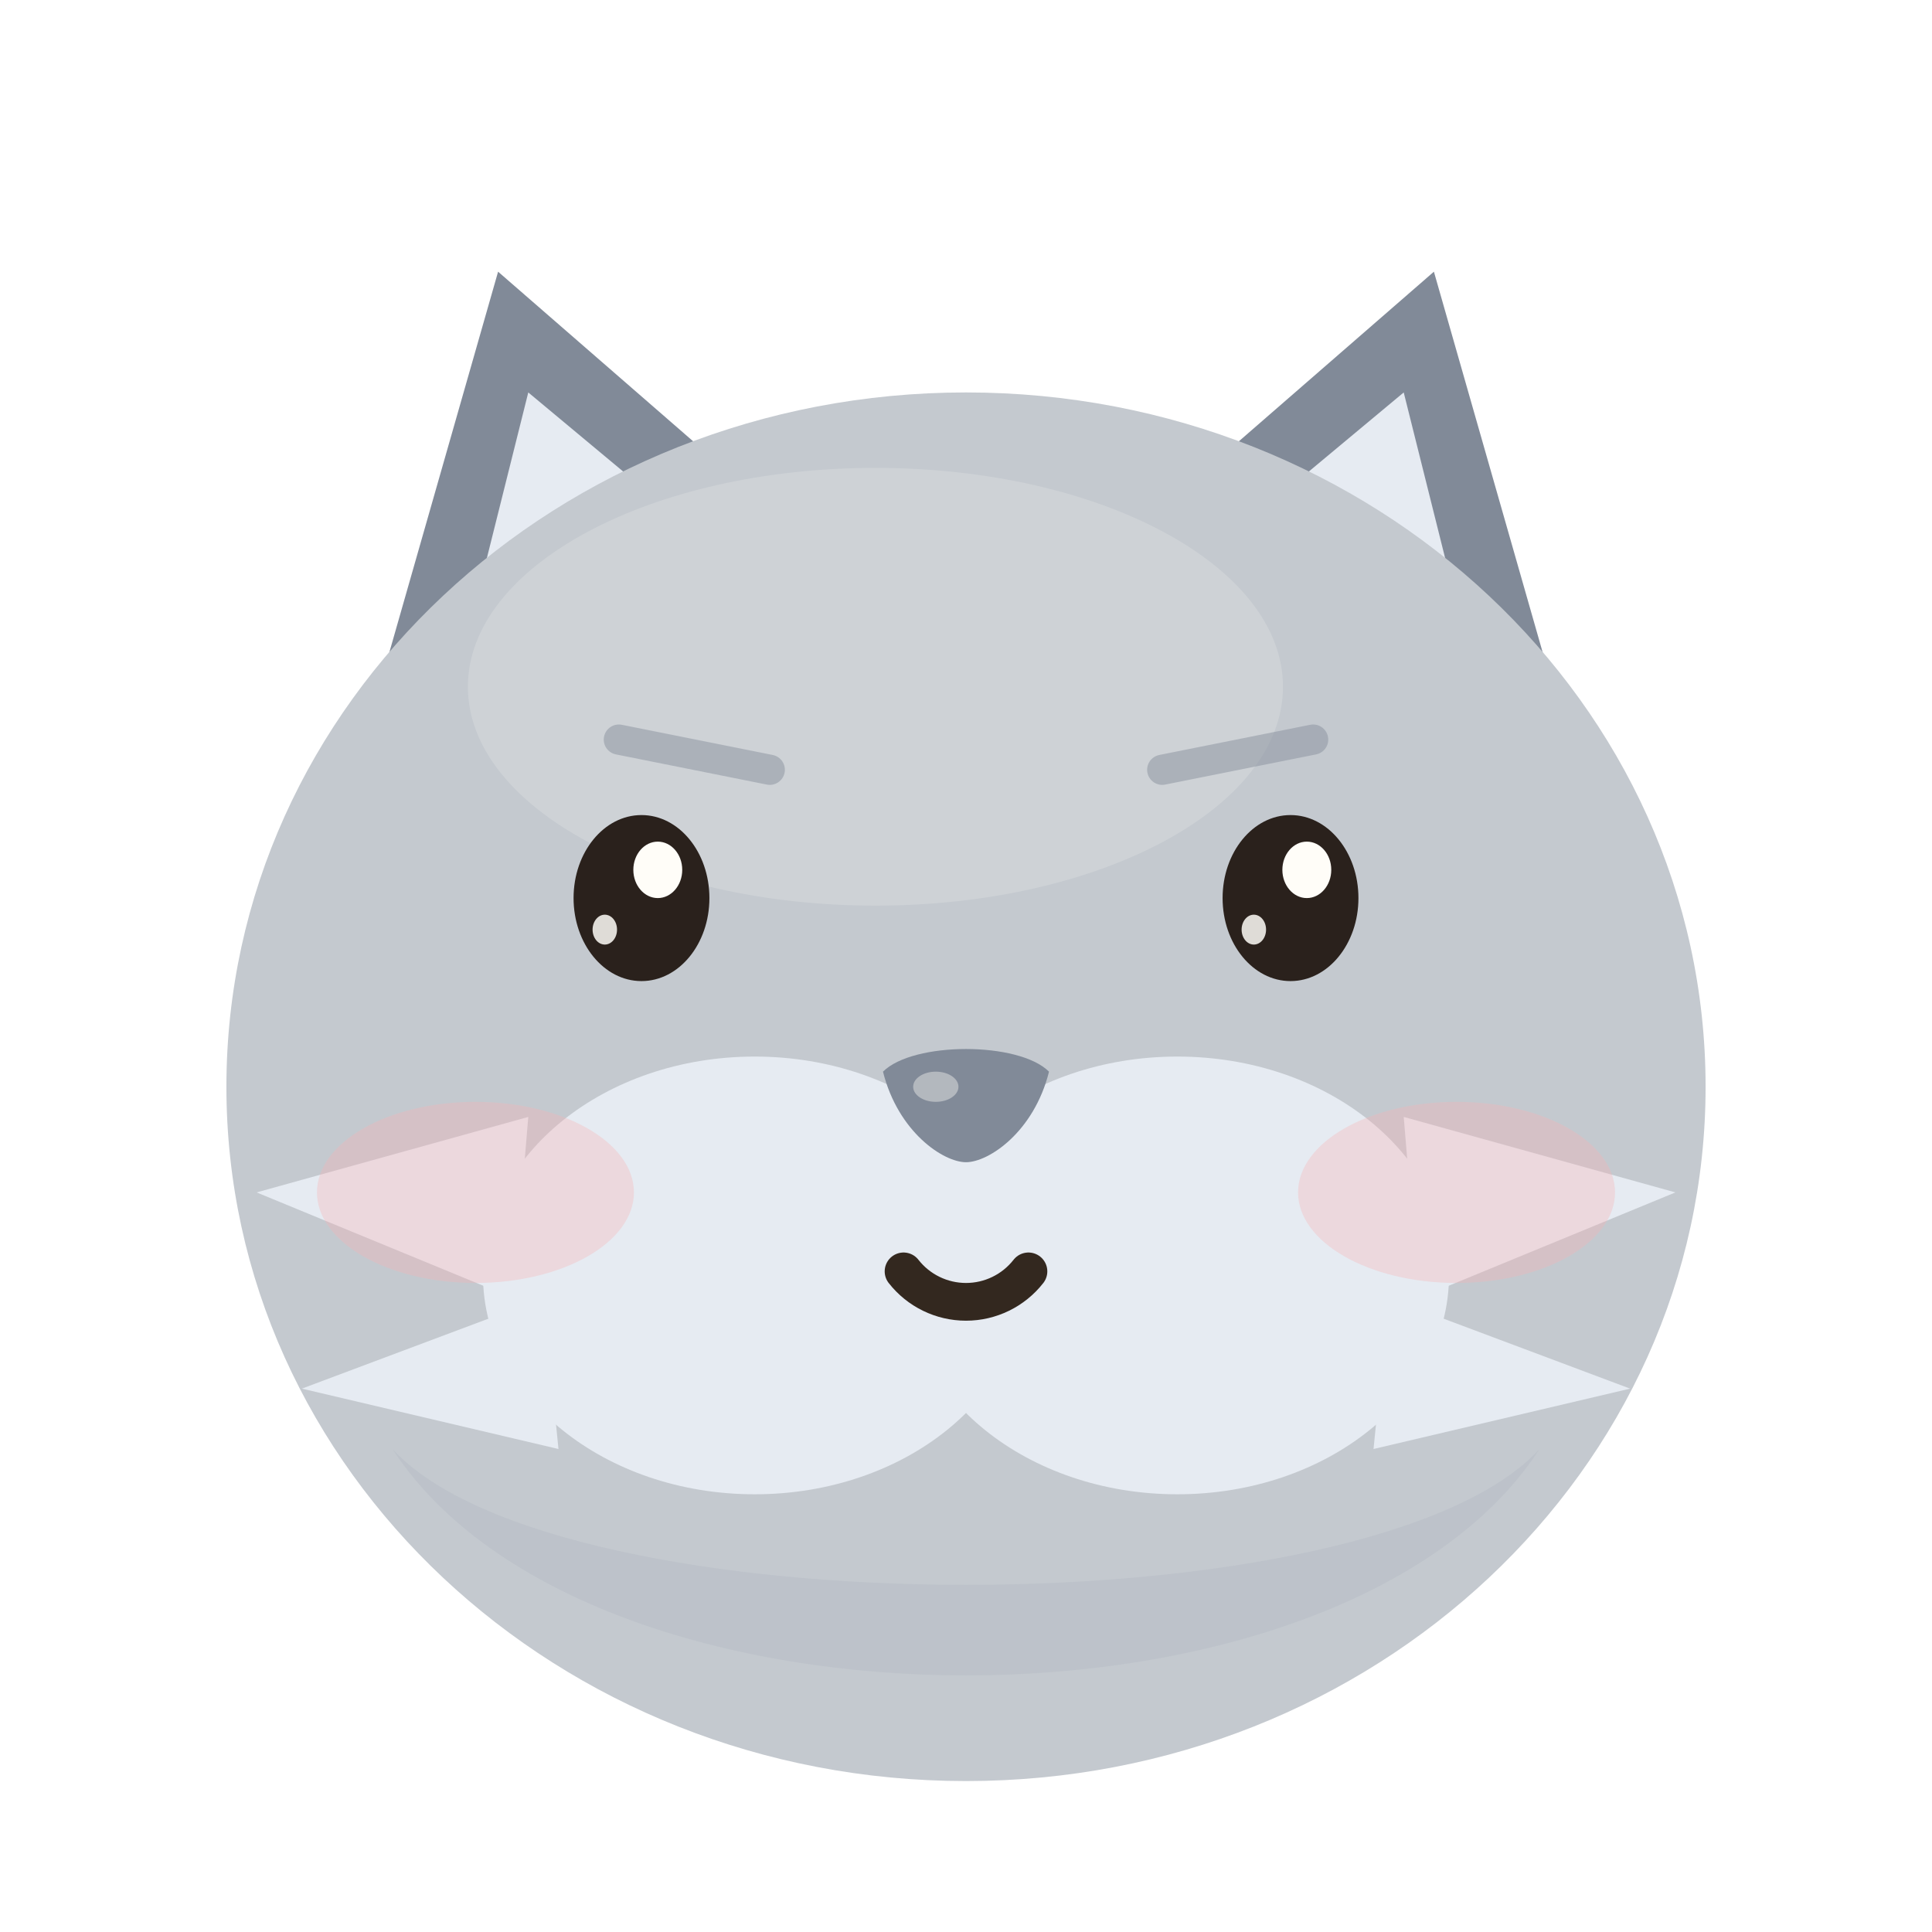
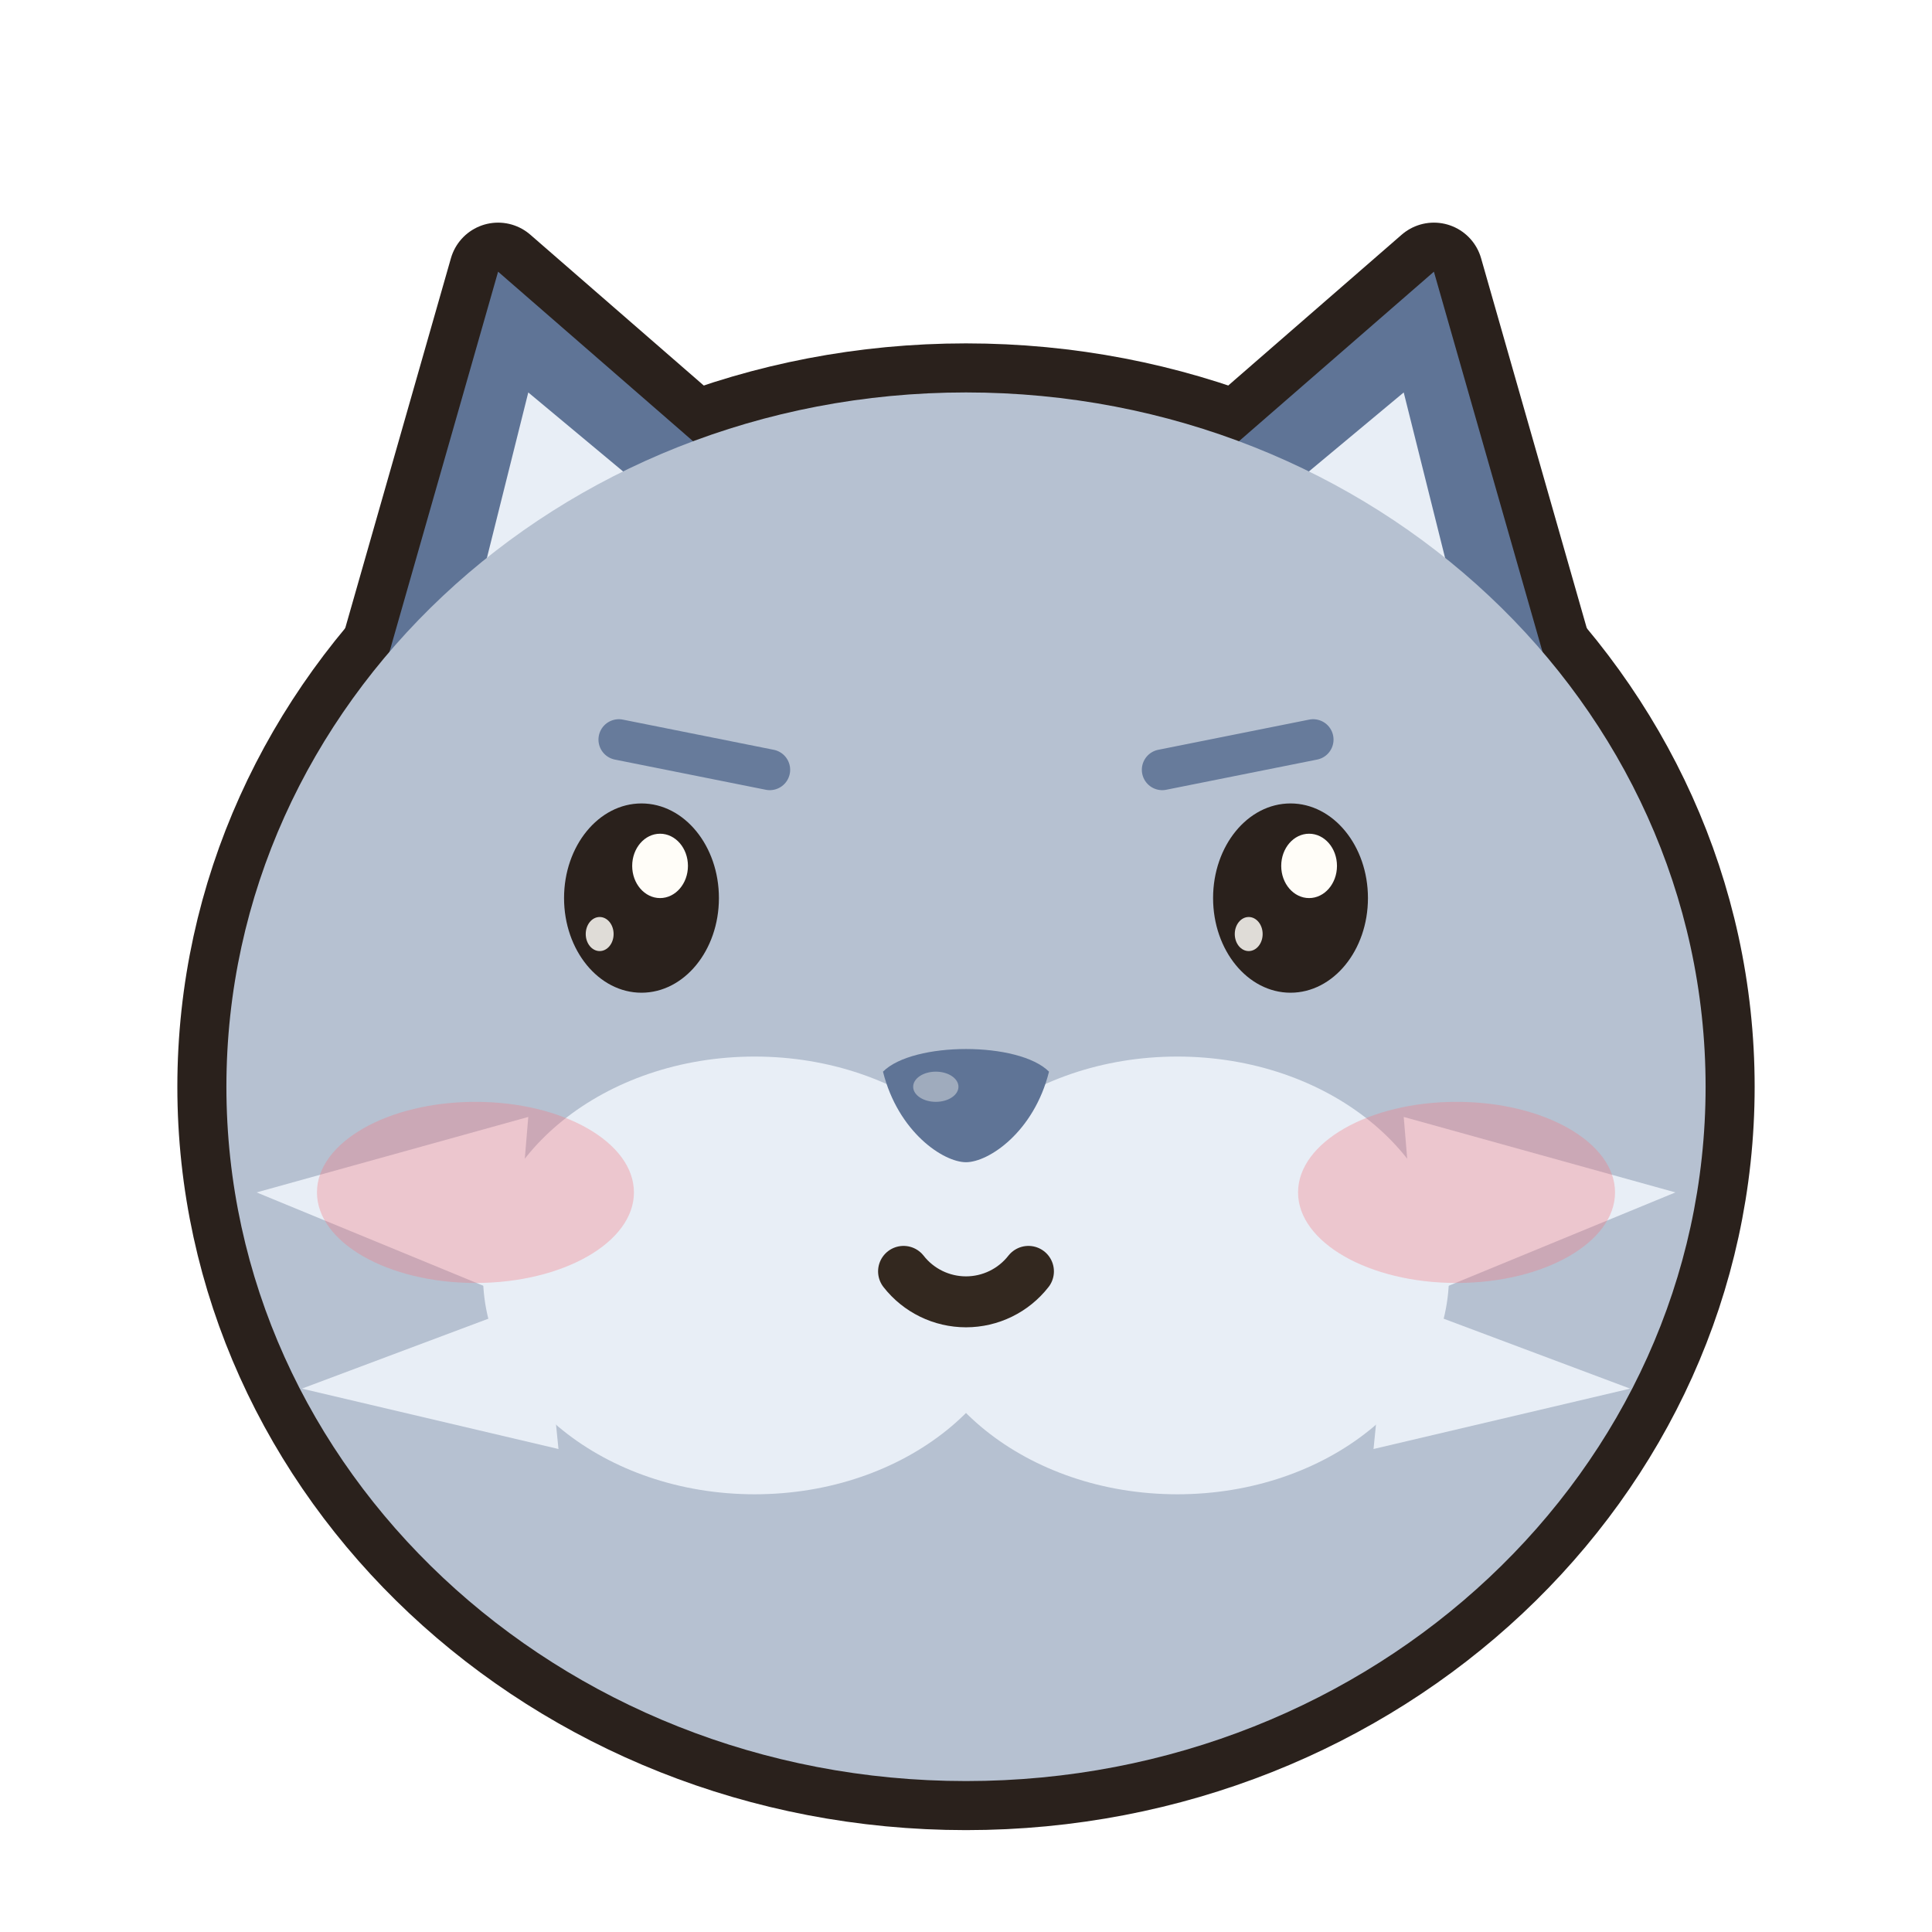
<svg xmlns="http://www.w3.org/2000/svg" viewBox="0 0 256 256" width="256" height="256" role="img" aria-hidden="true">
-   <polygon points="50,92 66,36 112,76" fill="#818a98" />
-   <polygon points="144,76 190,36 206,92" fill="#818a98" />
-   <polygon points="64,76 70,52 94,72" fill="#e6ebf2" />
-   <polygon points="162,72 186,52 192,76" fill="#e6ebf2" />
-   <ellipse cx="128" cy="144" rx="98" ry="92" fill="#c4c9cf" />
-   <polygon points="70,148 34,158 68,172" fill="#e6ebf2" />
-   <polygon points="72,172 40,184 74,192" fill="#e6ebf2" />
-   <polygon points="186,148 222,158 188,172" fill="#e6ebf2" />
-   <polygon points="184,172 216,184 182,192" fill="#e6ebf2" />
-   <ellipse cx="100" cy="169" rx="36" ry="29" fill="#e6ebf2" />
-   <ellipse cx="156" cy="169" rx="36" ry="29" fill="#e6ebf2" />
-   <ellipse cx="116" cy="91" rx="54" ry="29" fill="#fffdf8" fill-opacity="0.170" />
-   <path d="M52 192 C78 232 178 232 204 192 C182 216 74 216 52 192 Z" fill="#818a98" fill-opacity="0.100" />
-   <ellipse cx="63" cy="158" rx="21" ry="12" fill="#f9b3b6" fill-opacity="0.340" />
-   <ellipse cx="193" cy="158" rx="21" ry="12" fill="#f9b3b6" fill-opacity="0.340" />
-   <ellipse cx="85" cy="119" rx="9" ry="11" fill="#2a211c" />
-   <ellipse cx="171" cy="119" rx="9" ry="11" fill="#2a211c" />
-   <ellipse cx="87.16" cy="115.26" rx="3.24" ry="3.74" fill="#fffdf8" />
-   <ellipse cx="80.14" cy="123.18" rx="1.62" ry="1.98" fill="#fffdf8" fill-opacity="0.850" />
-   <ellipse cx="173.16" cy="115.26" rx="3.24" ry="3.74" fill="#fffdf8" />
-   <ellipse cx="166.14" cy="123.18" rx="1.62" ry="1.98" fill="#fffdf8" fill-opacity="0.850" />
-   <polyline points="82,98 102,102" fill="none" stroke="#818a98" stroke-opacity="0.450" stroke-width="4" stroke-linecap="round" stroke-linejoin="round" />
-   <polyline points="174,98 154,102" fill="none" stroke="#818a98" stroke-opacity="0.450" stroke-width="4" stroke-linecap="round" stroke-linejoin="round" />
-   <path d="M117 142 C121 138 135 138 139 142 C137 150 131 154 128 154 C125 154 119 150 117 142 Z" fill="#818a98" />
+   <polygon points="50,92 66,36 112,76" fill="#2a211c" stroke="#2a211c" stroke-width="13" stroke-linejoin="round" />
+   <polygon points="144,76 190,36 206,92" fill="#2a211c" stroke="#2a211c" stroke-width="13" stroke-linejoin="round" />
+   <ellipse cx="128" cy="144" rx="98" ry="92" fill="#2a211c" stroke="#2a211c" stroke-width="13" stroke-linejoin="round" />
+   <polygon points="70,148 34,158 68,172" fill="#2a211c" stroke="#2a211c" stroke-width="13" stroke-linejoin="round" />
+   <polygon points="72,172 40,184 74,192" fill="#2a211c" stroke="#2a211c" stroke-width="13" stroke-linejoin="round" />
+   <polygon points="186,148 222,158 188,172" fill="#2a211c" stroke="#2a211c" stroke-width="13" stroke-linejoin="round" />
+   <polygon points="184,172 216,184 182,192" fill="#2a211c" stroke="#2a211c" stroke-width="13" stroke-linejoin="round" />
+   <polygon points="50,92 66,36 112,76" fill="#5f7496" />
+   <polygon points="144,76 190,36 206,92" fill="#5f7496" />
+   <polygon points="64,76 70,52 94,72" fill="#e8eef6" />
+   <polygon points="162,72 186,52 192,76" fill="#e8eef6" />
+   <ellipse cx="128" cy="144" rx="98" ry="92" fill="#b6c1d1" />
+   <polygon points="70,148 34,158 68,172" fill="#e8eef6" />
+   <polygon points="72,172 40,184 74,192" fill="#e8eef6" />
+   <polygon points="186,148 222,158 188,172" fill="#e8eef6" />
+   <polygon points="184,172 216,184 182,192" fill="#e8eef6" />
+   <ellipse cx="100" cy="169" rx="36" ry="29" fill="#e8eef6" />
+   <ellipse cx="156" cy="169" rx="36" ry="29" fill="#e8eef6" />
+   <ellipse cx="63" cy="158" rx="21" ry="12" fill="#f47b81" fill-opacity="0.340" />
+   <ellipse cx="193" cy="158" rx="21" ry="12" fill="#f47b81" fill-opacity="0.340" />
+   <ellipse cx="85" cy="119" rx="10.26" ry="12.54" fill="#2a211c" />
+   <ellipse cx="171" cy="119" rx="10.26" ry="12.54" fill="#2a211c" />
+   <ellipse cx="87.462" cy="114.736" rx="3.694" ry="4.264" fill="#fffdf8" />
+   <ellipse cx="79.46" cy="123.765" rx="1.847" ry="2.257" fill="#fffdf8" fill-opacity="0.850" />
+   <ellipse cx="173.462" cy="114.736" rx="3.694" ry="4.264" fill="#fffdf8" />
+   <ellipse cx="165.46" cy="123.765" rx="1.847" ry="2.257" fill="#fffdf8" fill-opacity="0.850" />
+   <polyline points="82,98 102,102" fill="none" stroke="#5f7496" stroke-opacity="0.900" stroke-width="5.4" stroke-linecap="round" stroke-linejoin="round" />
+   <polyline points="174,98 154,102" fill="none" stroke="#5f7496" stroke-opacity="0.900" stroke-width="5.4" stroke-linecap="round" stroke-linejoin="round" />
+   <path d="M117 142 C121 138 135 138 139 142 C137 150 131 154 128 154 C125 154 119 150 117 142 Z" fill="#5f7496" />
  <ellipse cx="124" cy="144" rx="3" ry="2" fill="#fffdf8" fill-opacity="0.400" />
-   <path d="M136.274 168.464 A10.5 10.5 0 0 1 119.726 168.464" fill="none" stroke="#33281f" stroke-width="5" stroke-linecap="round" />
+   <path d="M136.274 168.464 A10.5 10.5 0 0 1 119.726 168.464" fill="none" stroke="#33281f" stroke-width="6.75" stroke-linecap="round" />
</svg>
